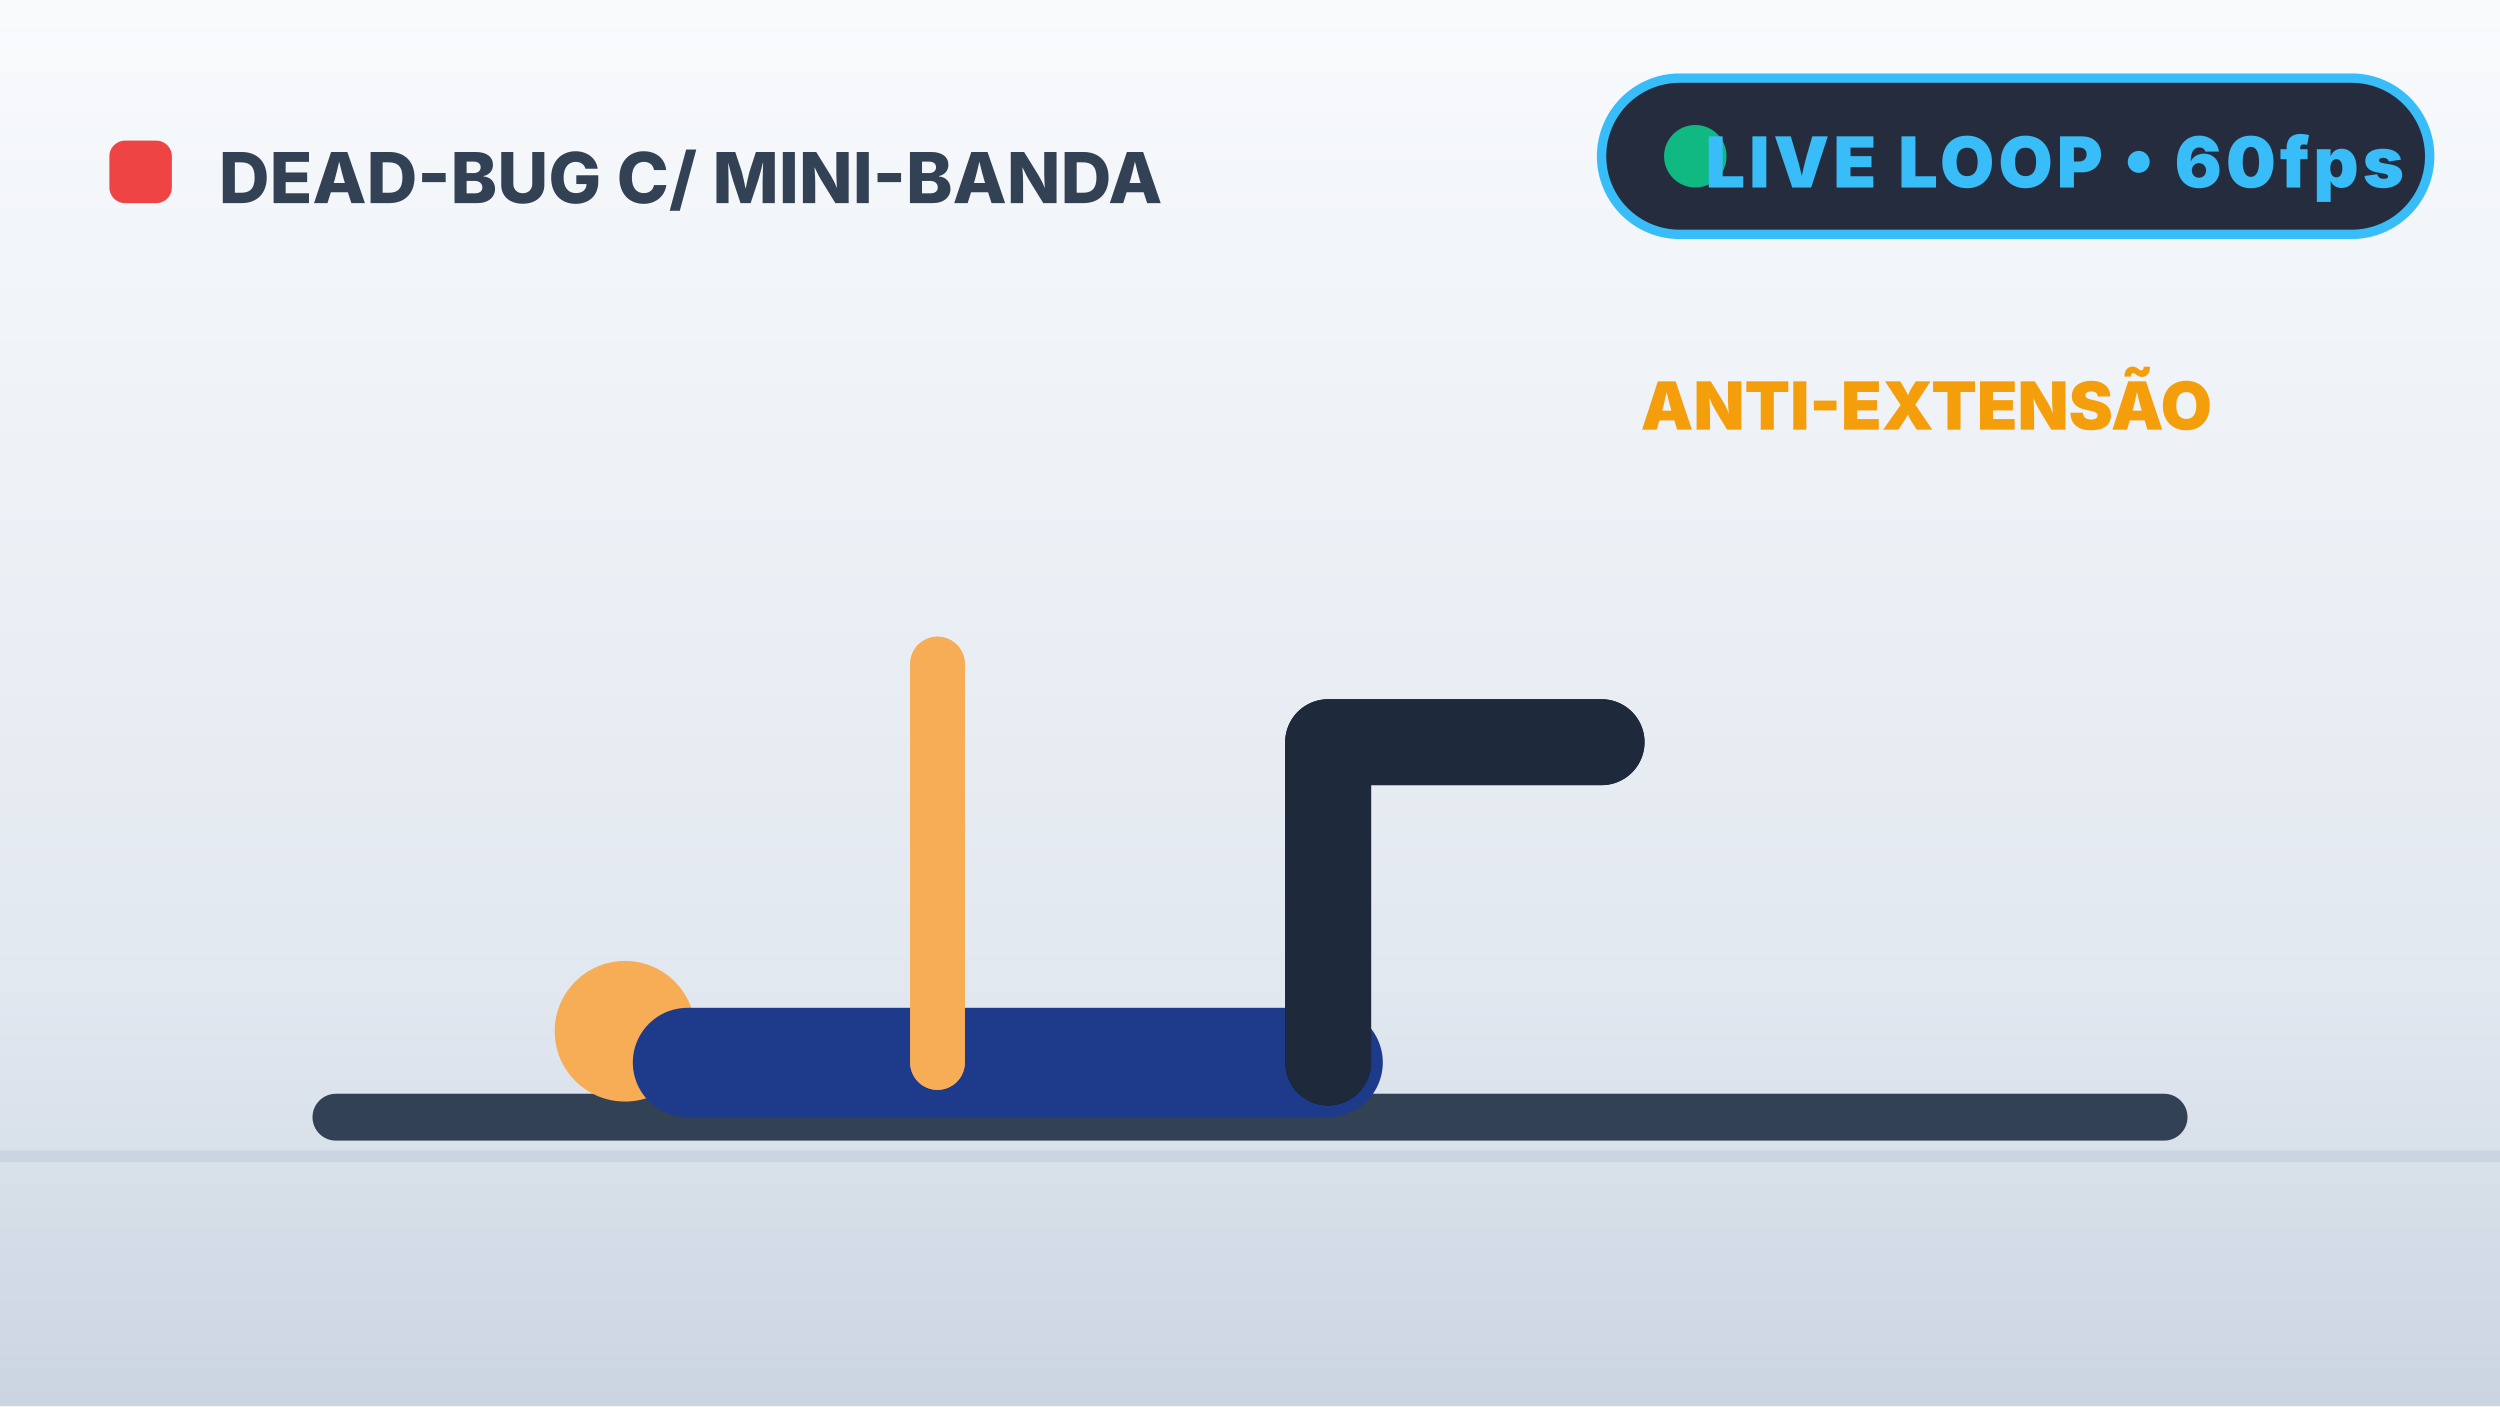
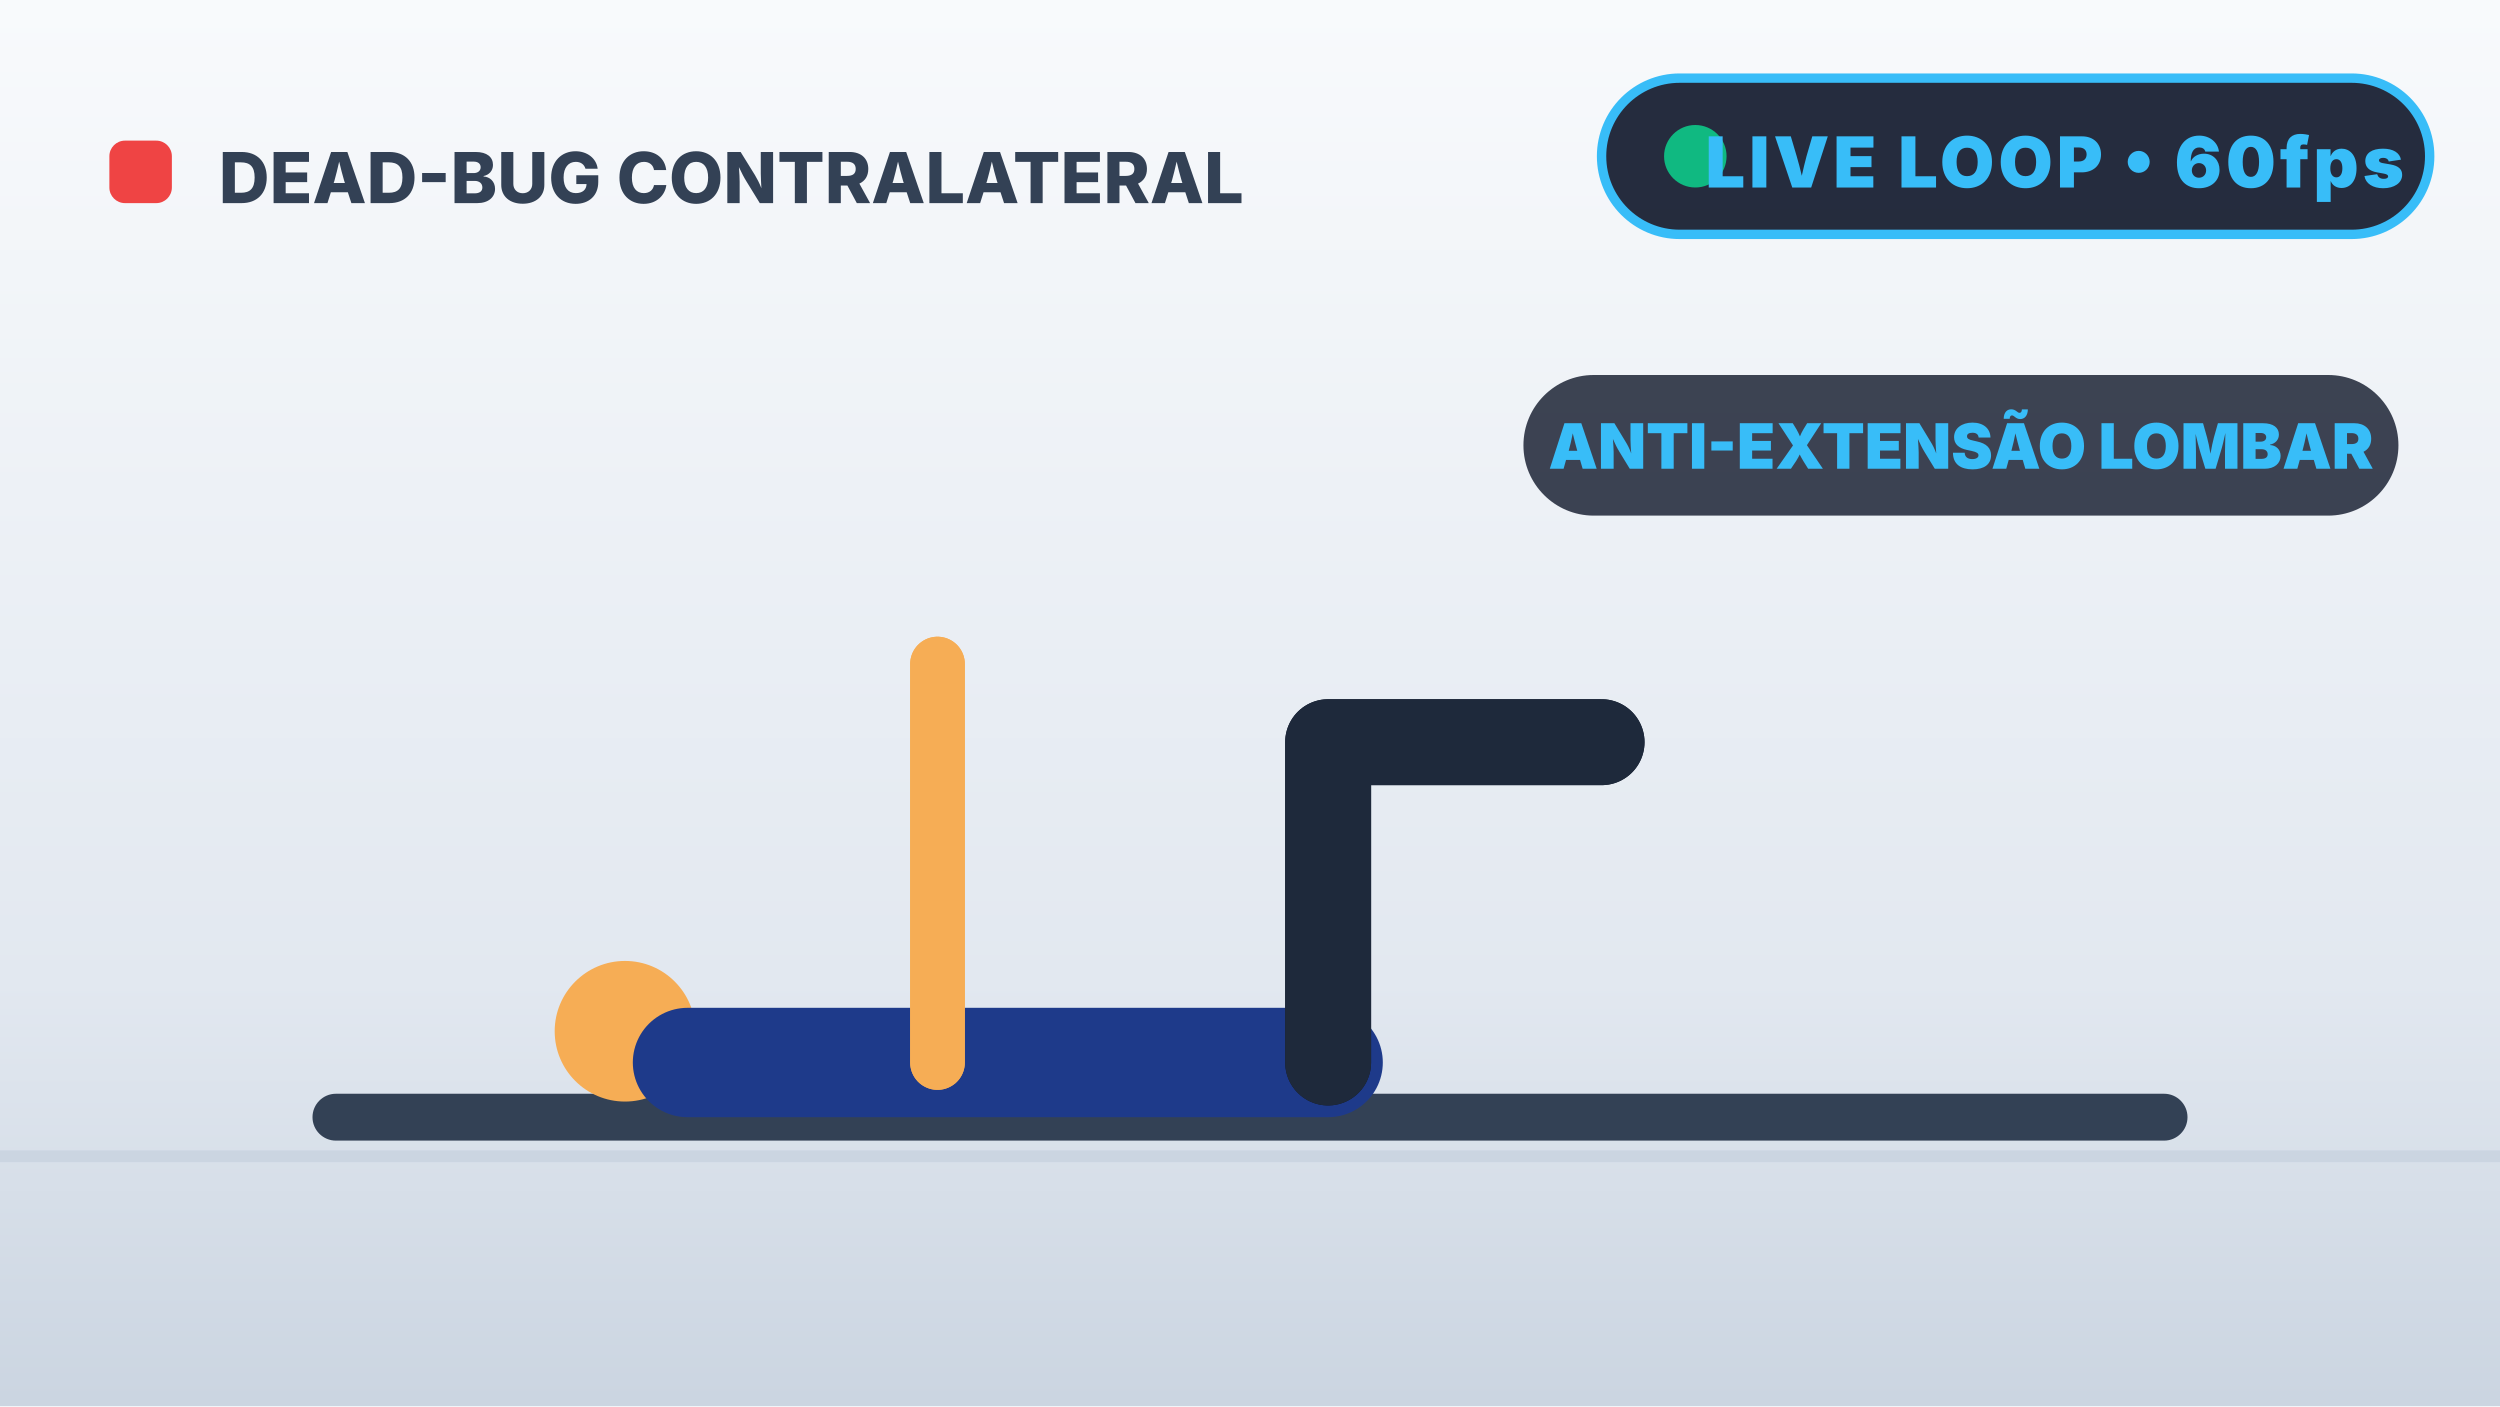
<svg xmlns="http://www.w3.org/2000/svg" viewBox="0 0 320 180" width="100%" height="100%" preserveAspectRatio="xMidYMid meet">
  <defs>
    <linearGradient id="gymFloor" x1="0" y1="0" x2="0" y2="1">
      <stop offset="0%" stop-color="#f8fafc" />
      <stop offset="70%" stop-color="#e2e8f0" />
      <stop offset="100%" stop-color="#cbd5e1" />
    </linearGradient>
    <linearGradient id="poleGrad" x1="0" y1="0" x2="1" y2="0">
      <stop offset="0%" stop-color="#1e293b" />
      <stop offset="100%" stop-color="#475569" />
    </linearGradient>
    <linearGradient id="machGrad" x1="0" y1="0" x2="1" y2="0">
      <stop offset="0%" stop-color="#1e293b" />
      <stop offset="100%" stop-color="#334155" />
    </linearGradient>
    <linearGradient id="kitGrad" x1="0" y1="0" x2="1" y2="1">
      <stop offset="0%" stop-color="#1e3a8a" />
      <stop offset="100%" stop-color="#0f172a" />
    </linearGradient>
    <filter id="dropShadow" x="-10%" y="-10%" width="120%" height="120%">
      <feDropShadow dx="0" dy="3" stdDeviation="3" flood-color="#0f172a" flood-opacity="0.16" />
    </filter>
  </defs>
  <rect width="320" height="180" fill="url(#gymFloor)" />
  <line x1="0" y1="148" x2="320" y2="148" stroke="#cbd5e1" stroke-width="1.5" />
  <g transform="translate(205, 10)">
    <rect x="0" y="0" width="106" height="20" rx="10" fill="#0f172a" fill-opacity="0.9" stroke="#38bdf8" stroke-width="1.2" />
    <circle cx="12" cy="10" r="4" fill="#10b981">
      <animate attributeName="opacity" values="1;0.3;1" dur="1.2s" repeatCount="indefinite" />
      <animate attributeName="r" values="4;5.5;4" dur="1.2s" repeatCount="indefinite" />
    </circle>
    <text x="58" y="14" fill="#38bdf8" font-size="9" font-weight="900" font-family="Inter, system-ui, sans-serif" text-anchor="middle" letter-spacing="0.5">LIVE LOOP • 60fps</text>
  </g>
  <g transform="translate(14, 18)">
    <rect x="0" y="0" width="8" height="8" rx="2" fill="#ef4444" />
-     <text x="14" y="8" fill="#334155" font-size="9" font-weight="800" font-family="Inter, system-ui, sans-serif">DEAD-BUG C/ MINI-BANDA</text>
+     <text x="14" y="8" fill="#334155" font-size="9" font-weight="800" font-family="Inter, system-ui, sans-serif">DEAD-BUG CONTRALATERAL</text>
  </g>
  <rect x="40" y="140" width="240" height="6" rx="3" fill="#334155" />
  <circle cx="80" cy="132" r="9" fill="#f6ad55" />
  <path d="M88 136 L170 136" stroke="#1e3a8a" stroke-width="14" stroke-linecap="round" />
  <path d="M120 136 L120 85" stroke="#f6ad55" stroke-width="7" stroke-linecap="round" />
  <path d="M120 136 L120 85" stroke="#f6ad55" stroke-width="7" stroke-linecap="round">
    <animate attributeName="d" values="M120 136 L120 85; M120 136 L70 132; M120 136 L120 85" dur="2.4s" repeatCount="indefinite" />
  </path>
  <path d="M170 136 L170 95 L205 95" stroke="#0f172a" stroke-width="11" fill="none" stroke-linecap="round" stroke-linejoin="round" />
  <path d="M170 136 L170 95 L205 95" stroke="#1e293b" stroke-width="11" fill="none" stroke-linecap="round" stroke-linejoin="round">
    <animate attributeName="d" values="M170 136 L170 95 L205 95; M170 136 L210 125 L245 125; M170 136 L170 95 L205 95" dur="2.4s" repeatCount="indefinite" />
  </path>
-   <line x1="205" y1="95" x2="205" y2="95" stroke="#f59e0b" stroke-width="4">
-     <animate attributeName="x2" values="205; 245; 205" dur="2.4s" repeatCount="indefinite" />
-     <animate attributeName="y2" values="95; 125; 95" dur="2.4s" repeatCount="indefinite" />
-   </line>
-   <text x="210" y="55" fill="#f59e0b" font-size="8.5" font-weight="900" font-family="Inter, sans-serif">ANTI-EXTENSÃO</text>
+   <g transform="translate(195, 48)">
+     <rect x="0" y="0" width="112" height="18" rx="9" fill="#0f172a" fill-opacity="0.8" />
+     <text x="56" y="12" fill="#38bdf8" font-size="8" font-weight="900" font-family="Inter, sans-serif" text-anchor="middle">ANTI-EXTENSÃO LOMBAR</text>
+   </g>
</svg>
